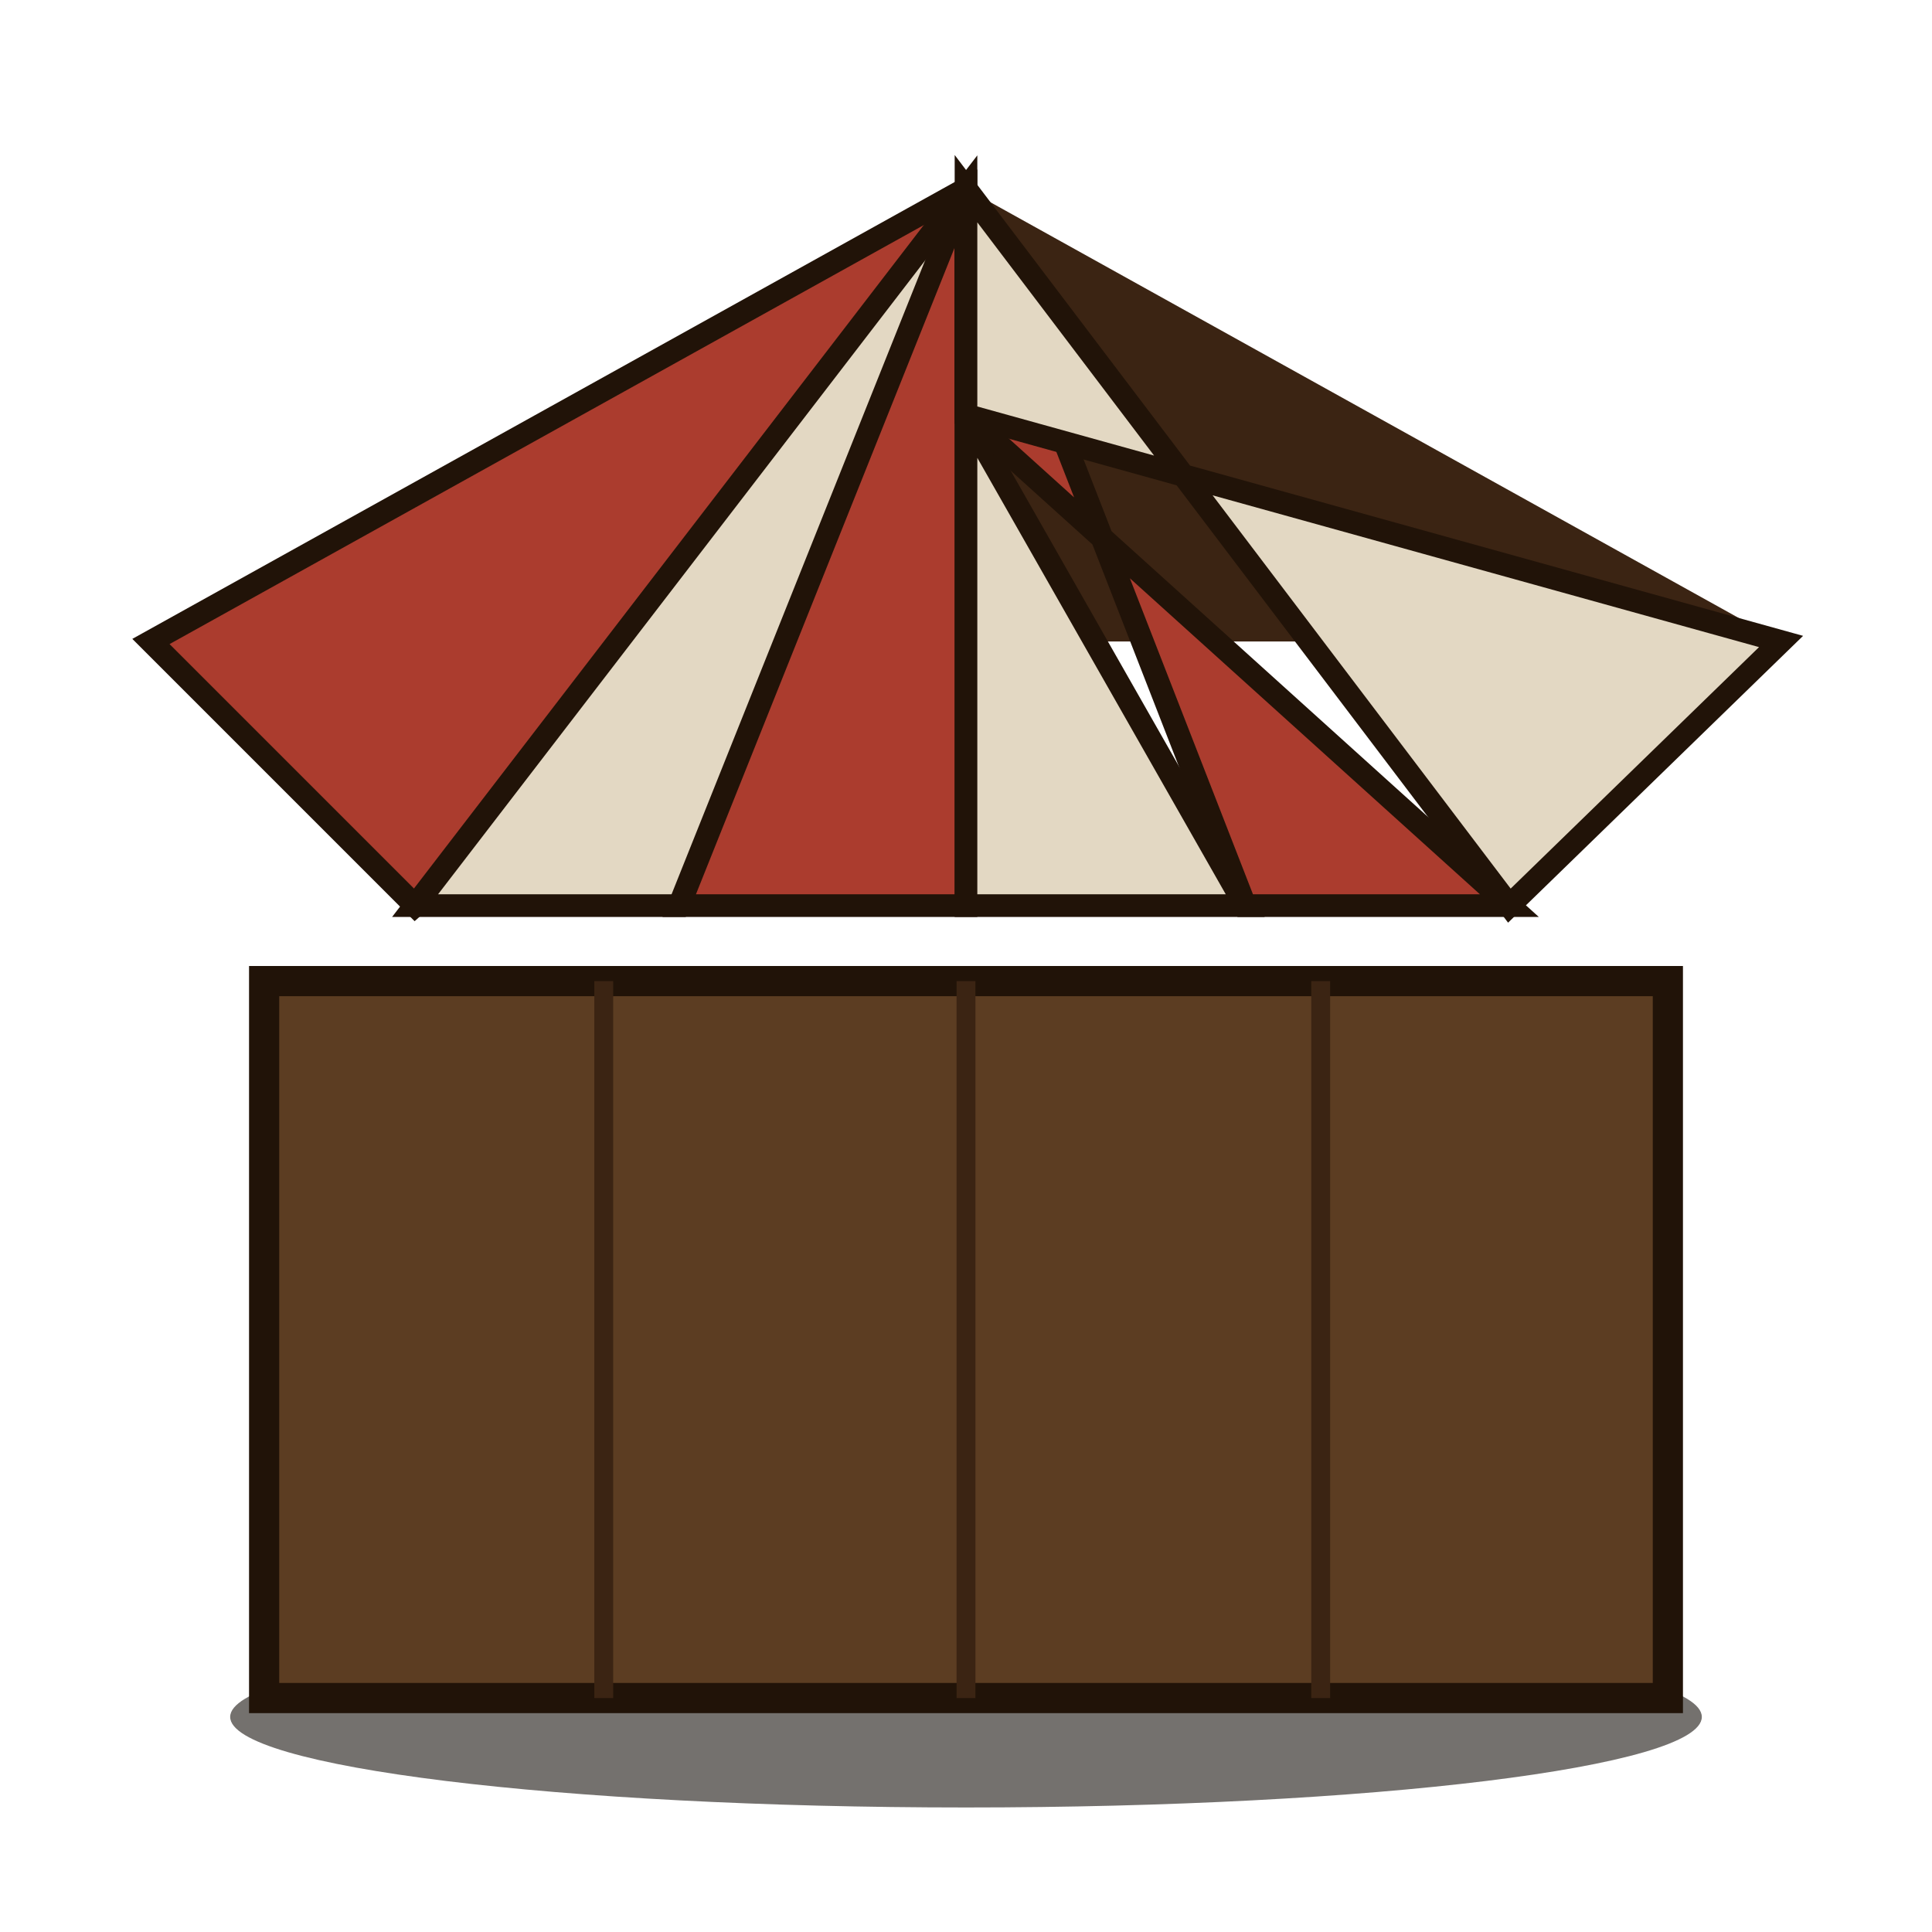
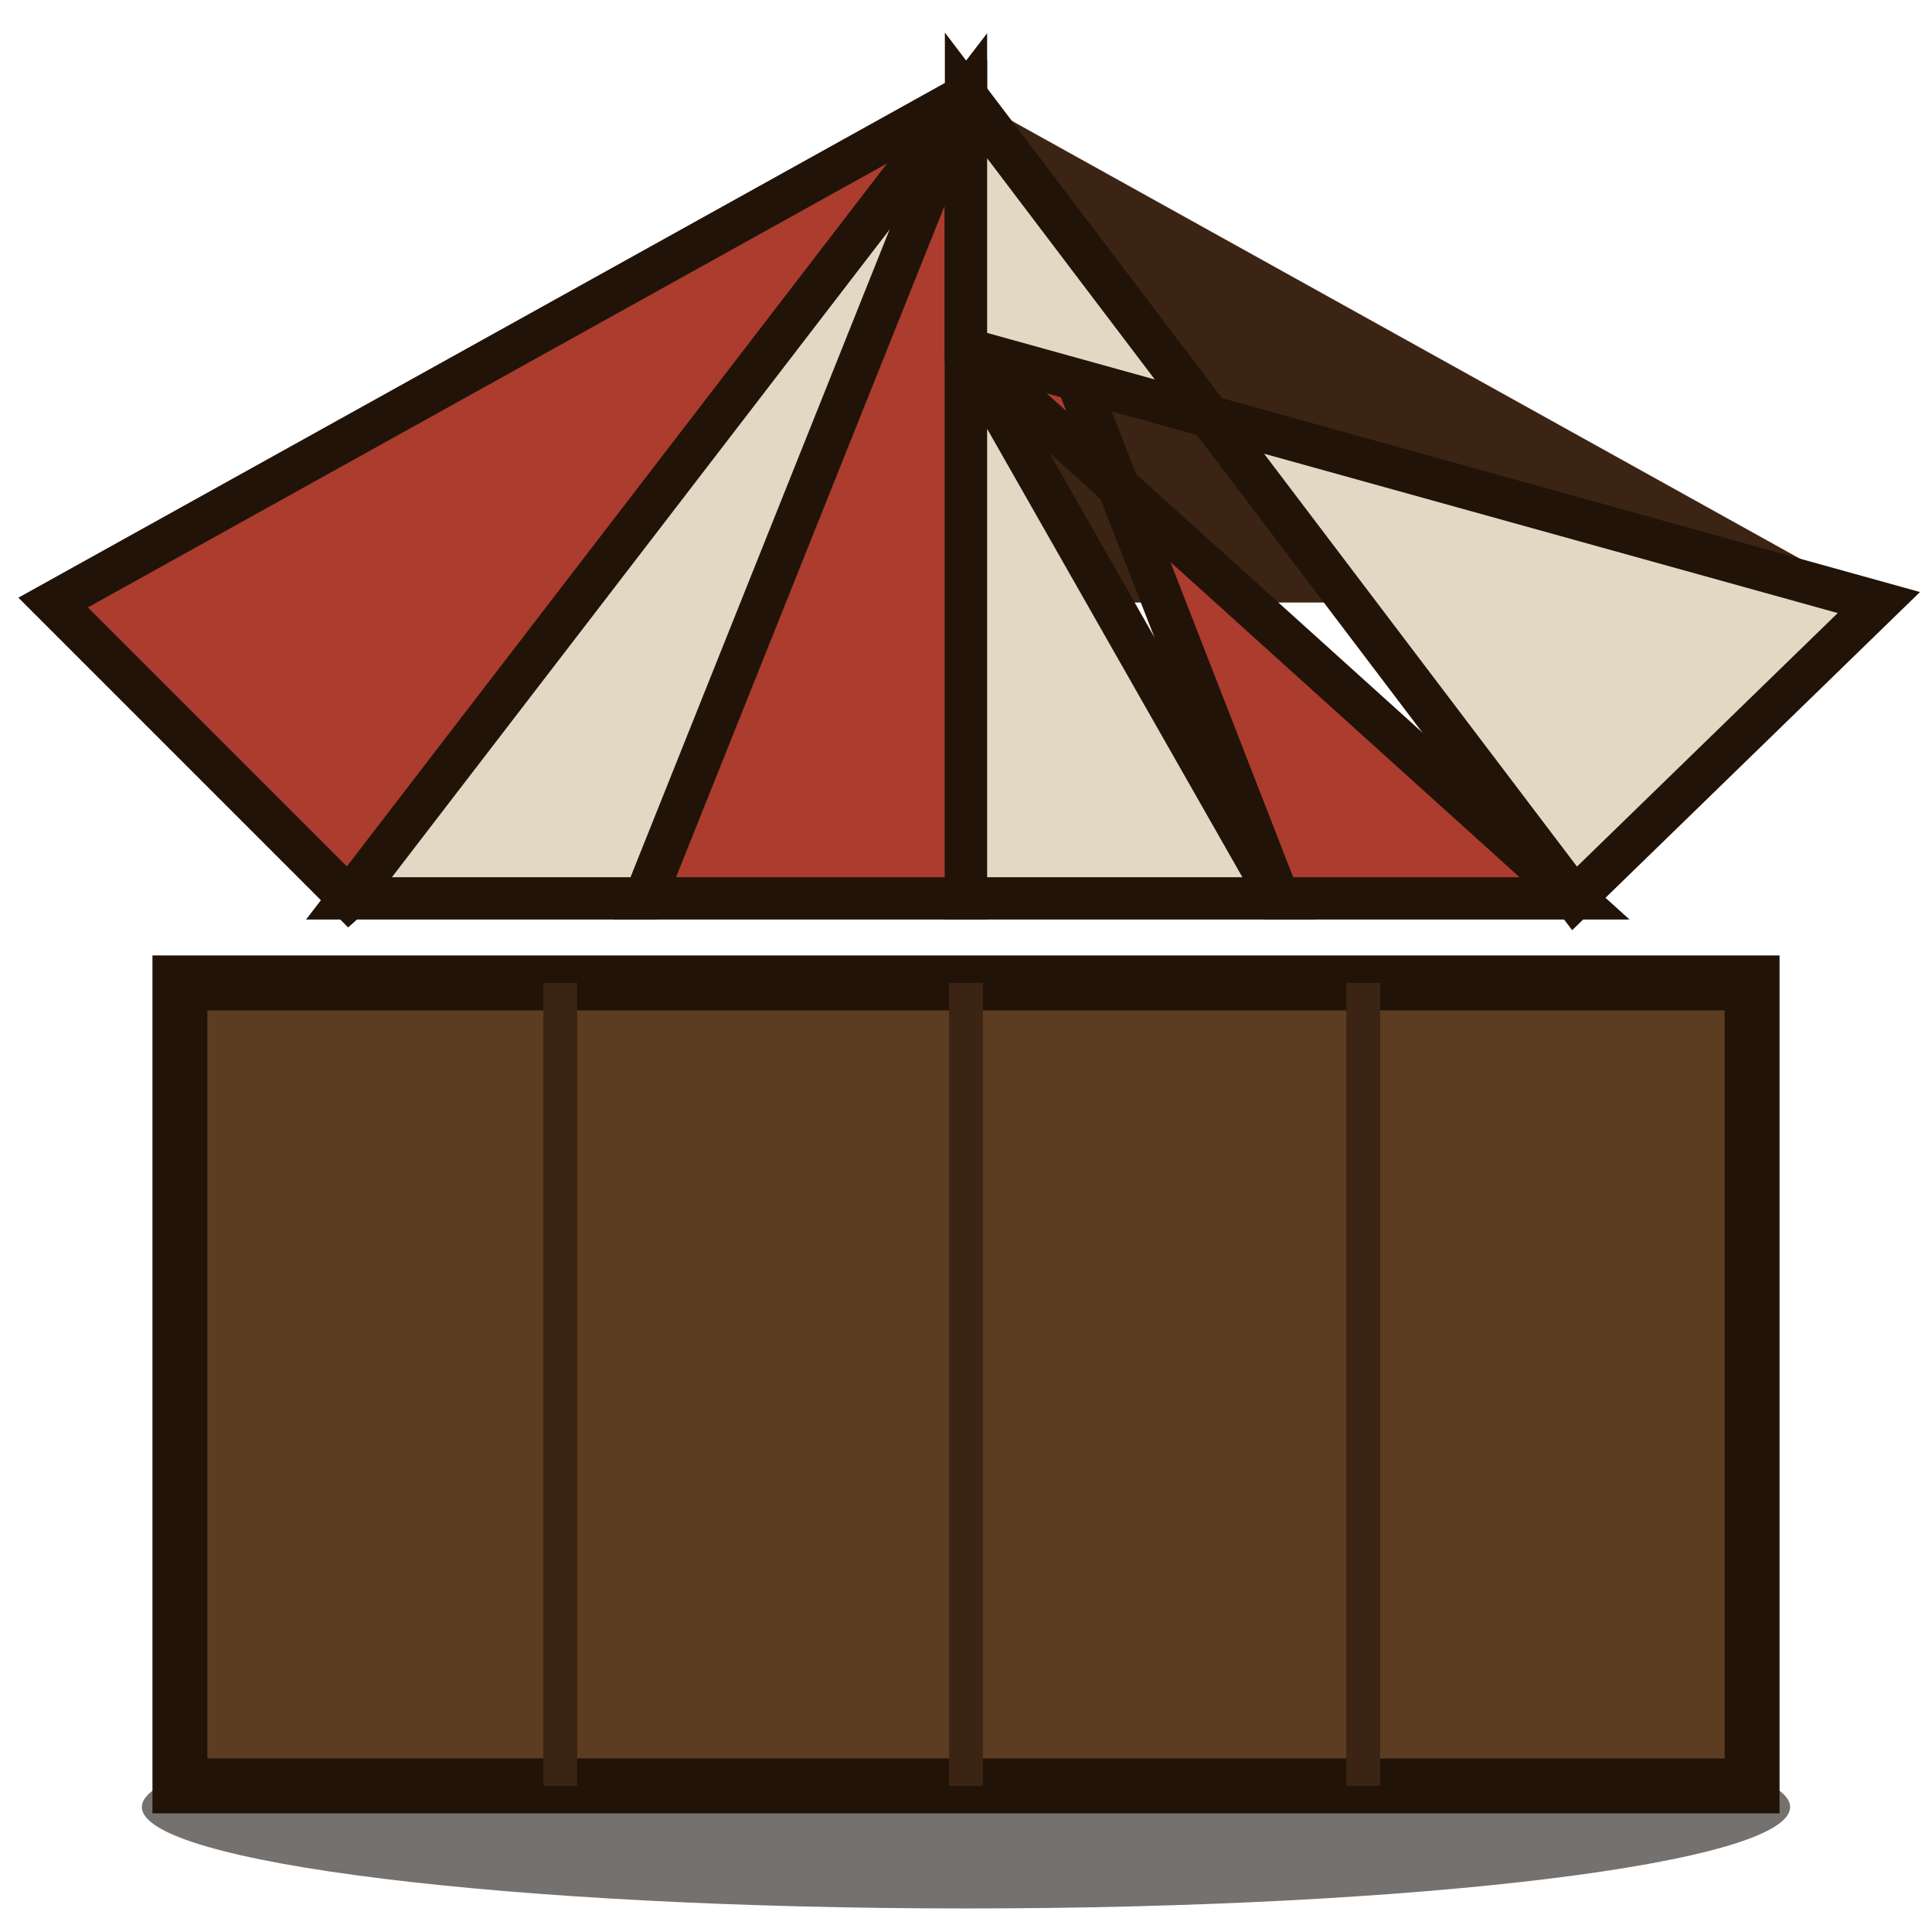
<svg xmlns="http://www.w3.org/2000/svg" viewBox="0 0 512 512" width="100%" height="100%">
-   <defs>
-     <filter id="shadow" x="-10%" y="-10%" width="120%" height="120%">
-       <feDropShadow dx="0" dy="6" stdDeviation="4" flood-color="#120c1f" flood-opacity="0.5" />
-     </filter>
-     <filter id="lava-glow" x="-20%" y="-20%" width="140%" height="140%">
-       <feDropShadow dx="0" dy="0" stdDeviation="8" flood-color="#ff4500" flood-opacity="0.8" />
-       <feDropShadow dx="0" dy="0" stdDeviation="3" flood-color="#ffeb3b" flood-opacity="0.9" />
-     </filter>
-   </defs>
-   <g id="terrain-prop">
+   <g id="terrain-prop" transform="translate(256 256) scale(1.12) translate(-256 -256)">
    <ellipse cx="256" cy="455" rx="195" ry="24" fill="#17120e" opacity="0.6" />
-     <rect x="70" y="260" width="372" height="190" fill="#5c3d22" stroke="#211308" stroke-width="8" />
-     <line x1="160" y1="260" x2="160" y2="450" stroke="#3b2413" stroke-width="5" />
-     <line x1="256" y1="260" x2="256" y2="450" stroke="#3b2413" stroke-width="5" />
-     <line x1="350" y1="260" x2="350" y2="450" stroke="#3b2413" stroke-width="5" />
+     <rect x="70" y="260" width="372" height="190" fill="#5c3d22" stroke="#211308" stroke-width="13" />
+     <line x1="160" y1="260" x2="160" y2="450" stroke="#3b2413" stroke-width="8" />
+     <line x1="256" y1="260" x2="256" y2="450" stroke="#3b2413" stroke-width="8" />
+     <line x1="350" y1="260" x2="350" y2="450" stroke="#3b2413" stroke-width="8" />
    <polygon points="256,50 40,170 472,170" fill="#3b2413" />
-     <polygon points="256,50 40,170 110,240 256,110" fill="#ab3c2e" stroke="#211308" stroke-width="6" />
-     <polygon points="256,50 110,240 180,240 256,110" fill="#e3d8c3" stroke="#211308" stroke-width="6" />
-     <polygon points="256,50 180,240 256,240 256,110" fill="#ab3c2e" stroke="#211308" stroke-width="6" />
-     <polygon points="256,50 256,240 330,240 256,110" fill="#e3d8c3" stroke="#211308" stroke-width="6" />
-     <polygon points="256,50 330,240 400,240 256,110" fill="#ab3c2e" stroke="#211308" stroke-width="6" />
-     <polygon points="256,50 400,240 472,170 256,110" fill="#e3d8c3" stroke="#211308" stroke-width="6" />
+     <polygon points="256,50 40,170 110,240 256,110" fill="#ab3c2e" stroke="#211308" stroke-width="10" />
+     <polygon points="256,50 110,240 180,240 256,110" fill="#e3d8c3" stroke="#211308" stroke-width="10" />
+     <polygon points="256,50 180,240 256,240 256,110" fill="#ab3c2e" stroke="#211308" stroke-width="10" />
+     <polygon points="256,50 256,240 330,240 256,110" fill="#e3d8c3" stroke="#211308" stroke-width="10" />
+     <polygon points="256,50 330,240 400,240 256,110" fill="#ab3c2e" stroke="#211308" stroke-width="10" />
+     <polygon points="256,50 400,240 472,170 256,110" fill="#e3d8c3" stroke="#211308" stroke-width="10" />
  </g>
</svg>
